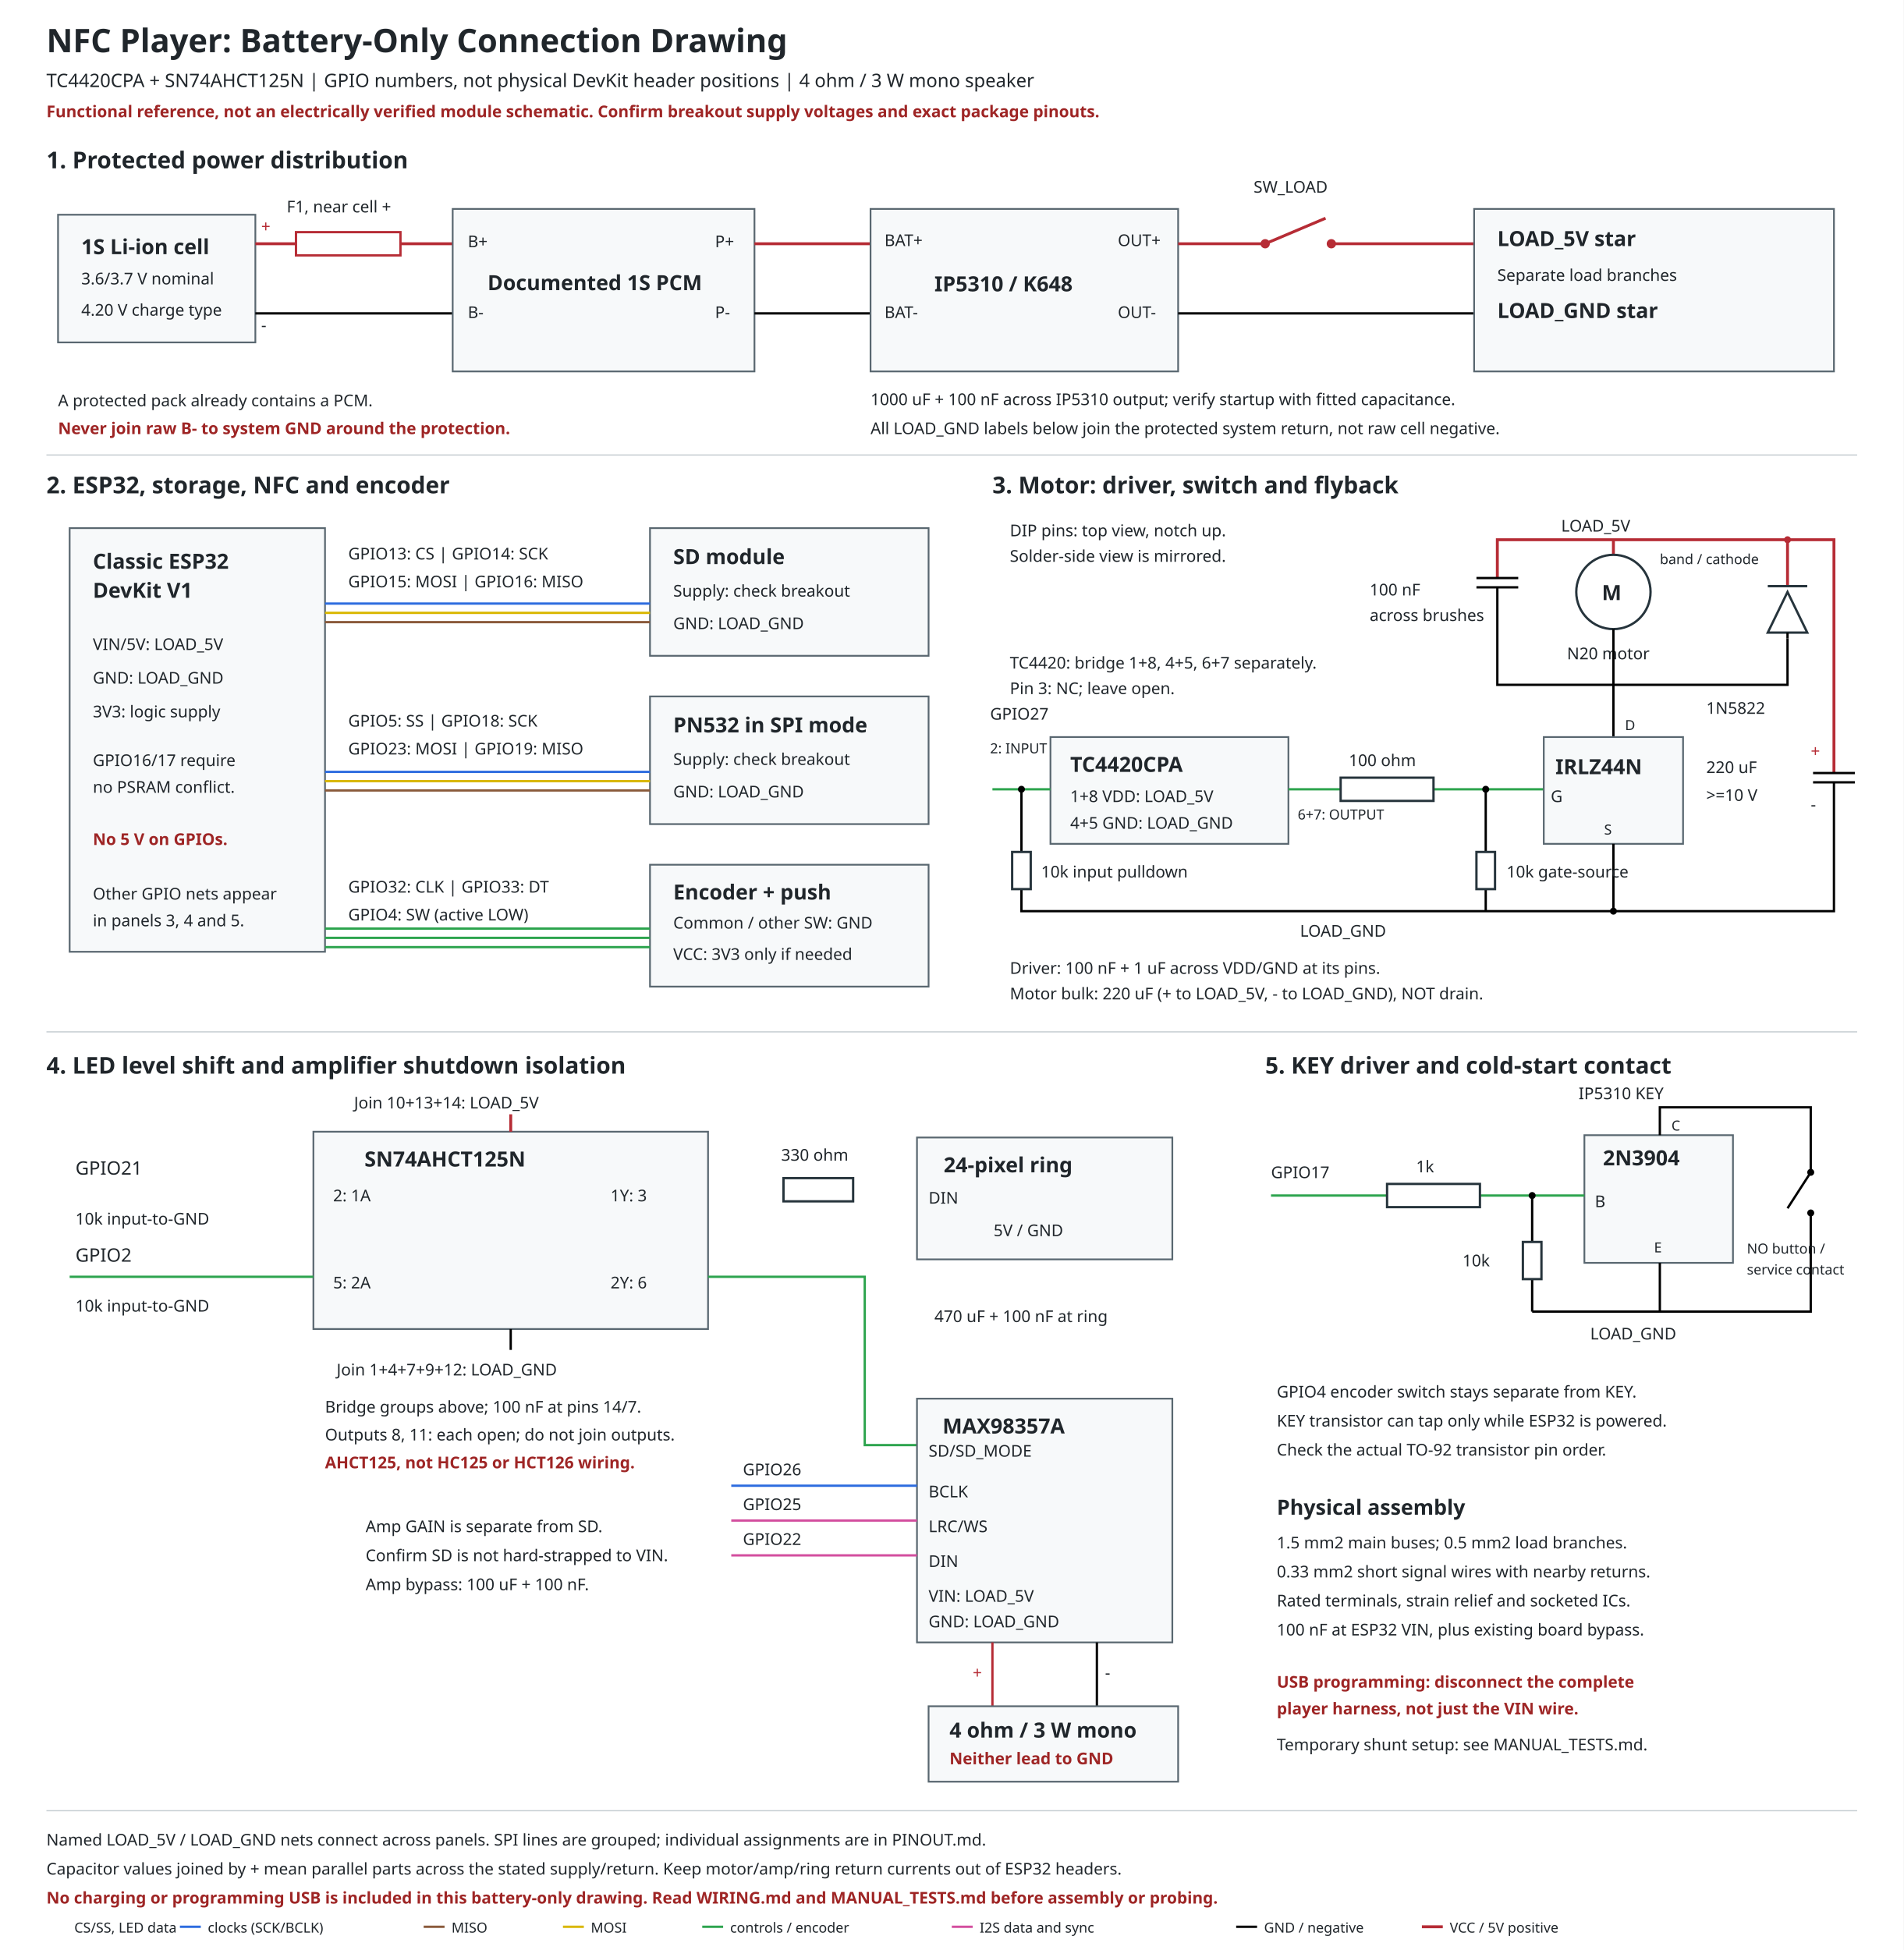
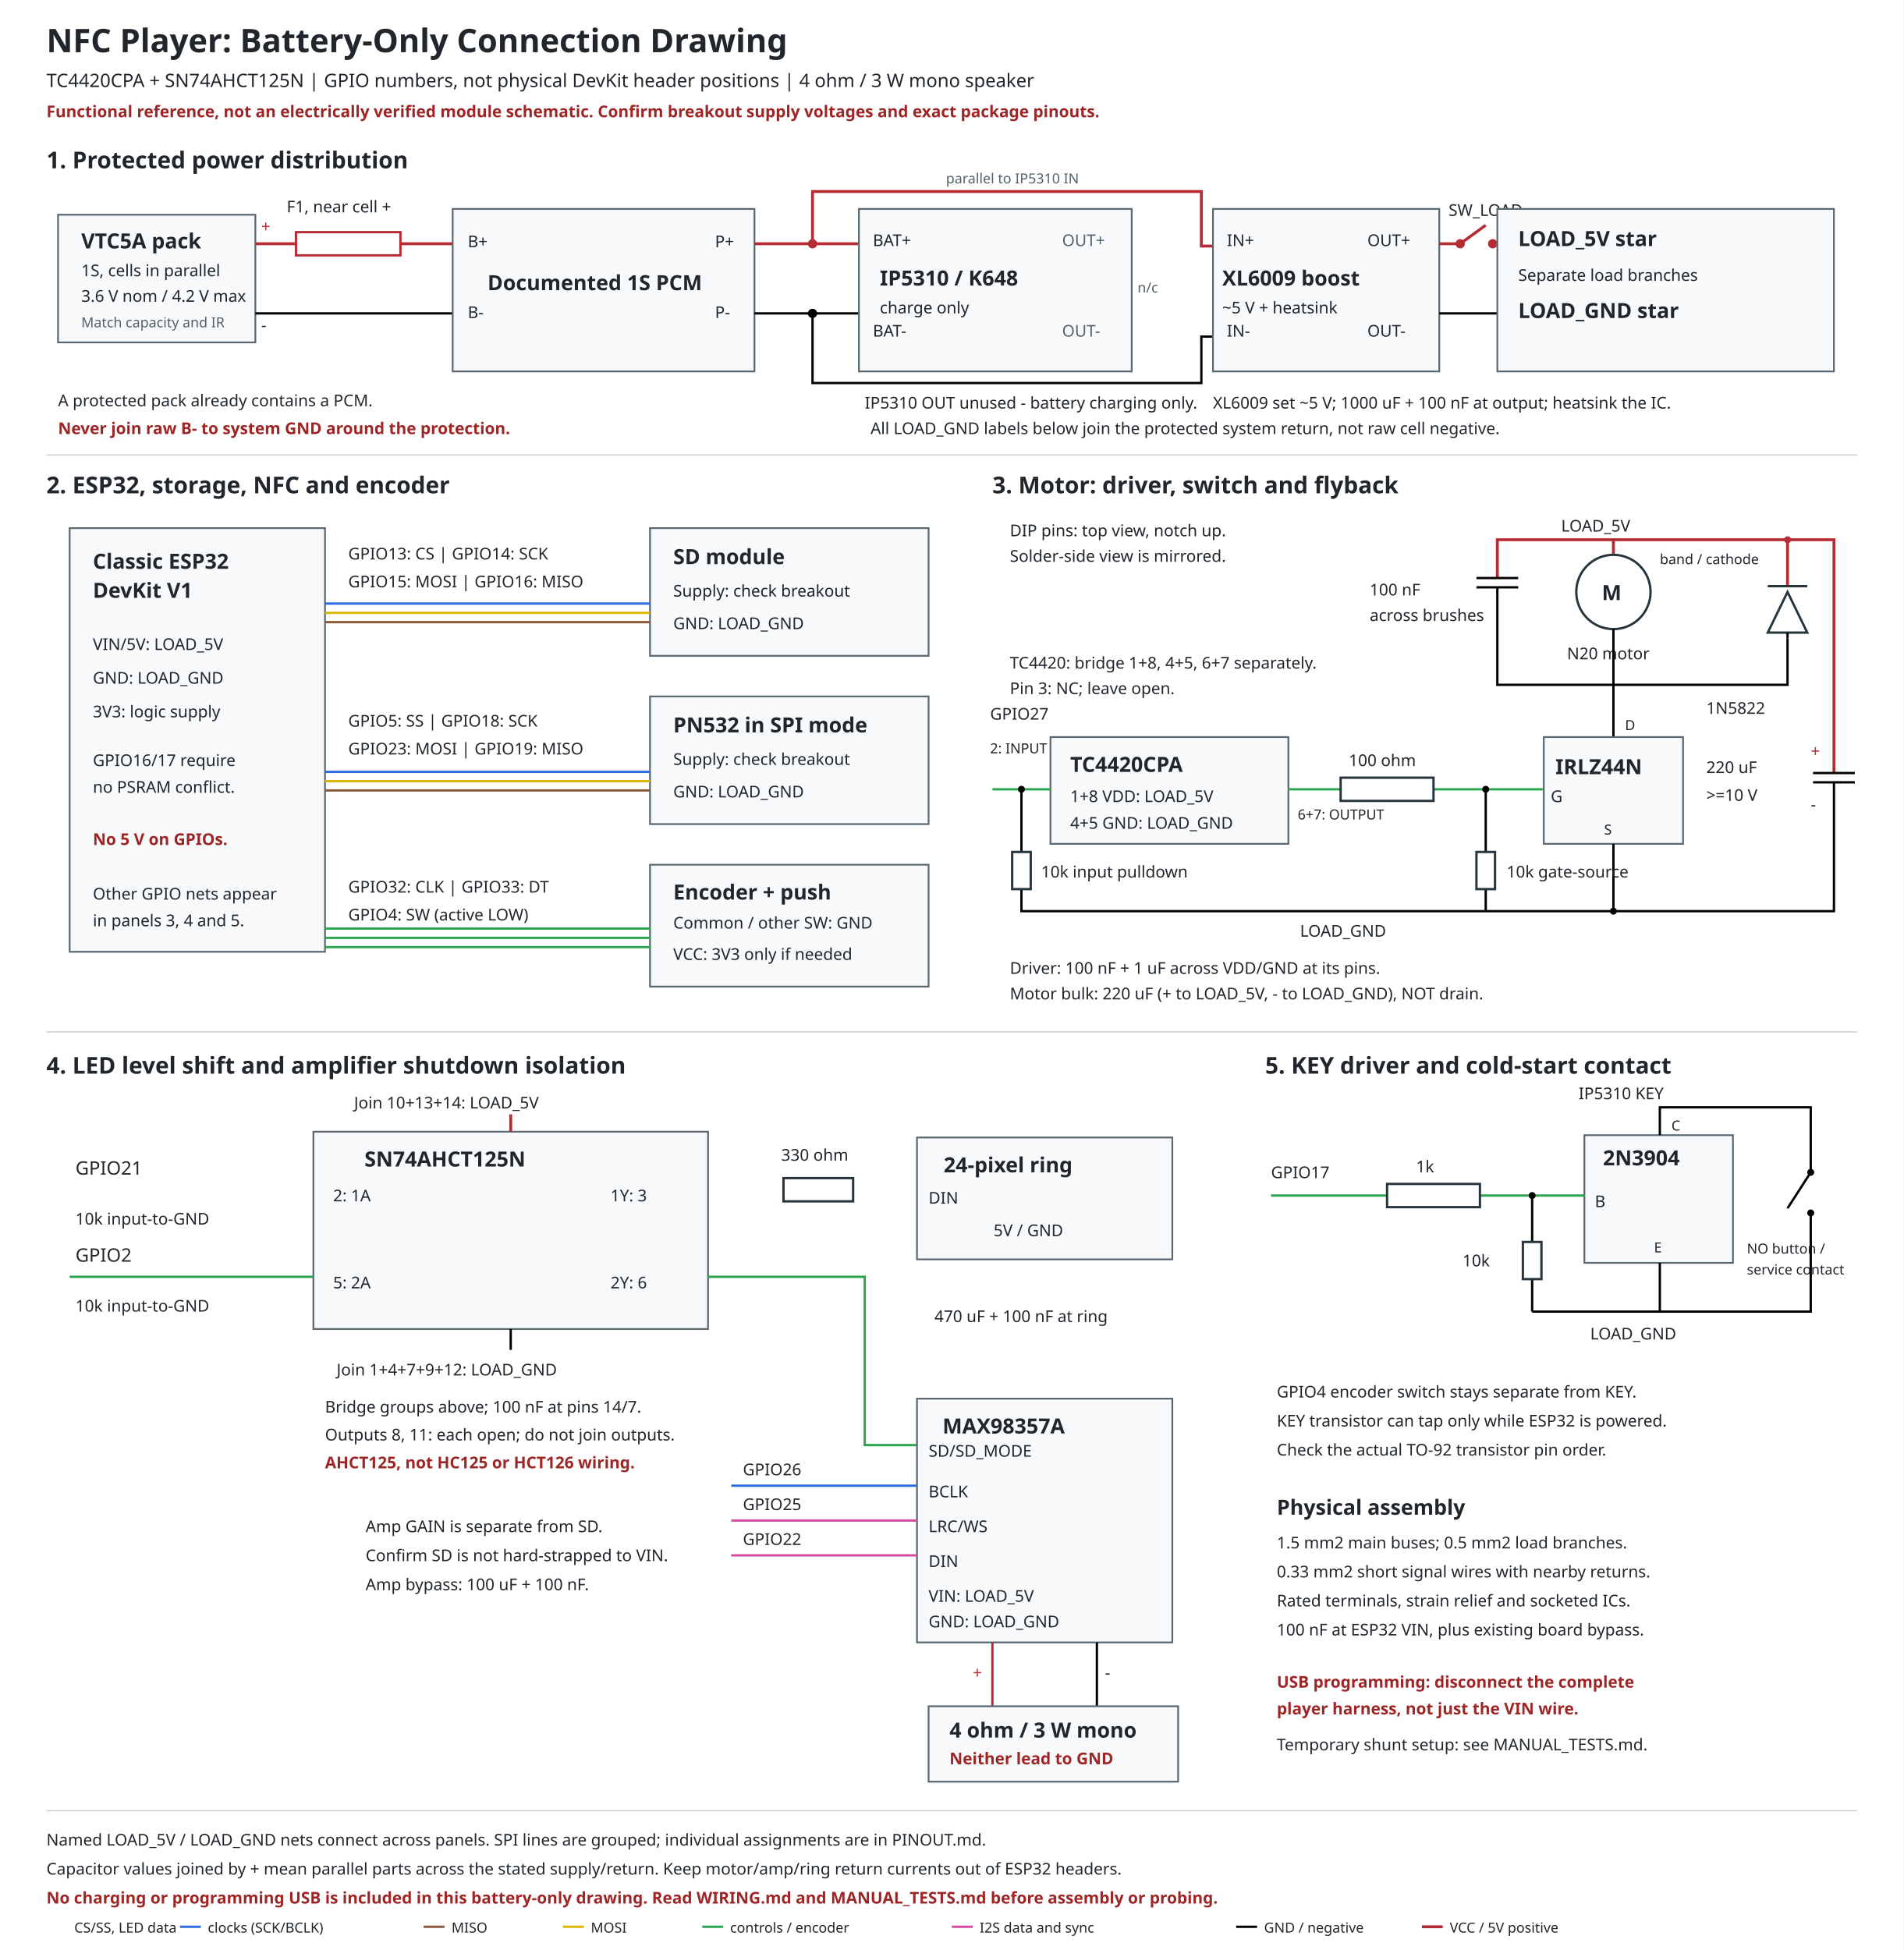
<svg xmlns="http://www.w3.org/2000/svg" width="1640" height="1680" viewBox="0 0 1640 1680" role="img" aria-labelledby="title desc">
  <defs>
    <style>
      text { font-family: "Segoe UI", sans-serif; font-size: 16px; fill: #20262b; letter-spacing: 0; }
      .title { font-size: 28px; font-weight: 700; }
      .heading { font-size: 20px; font-weight: 700; }
      .part { font-size: 18px; font-weight: 600; }
      .small { font-size: 14px; }
      .tiny { font-size: 12px; }
      .muted { fill: #53616a; }
      .warning { fill: #9e2525; font-weight: 600; }
      .positive { fill: #b62c35; }
      .box { fill: #f7f9fa; stroke: #596770; stroke-width: 1.5; }
      .wire { fill: none; stroke: #000000; stroke-width: 2; }
      .supply { fill: none; stroke: #b62c35; stroke-width: 2.5; }
      .speaker-positive { fill: none; stroke: #b62c35; stroke-width: 2; }
      .speaker-negative { fill: none; stroke: #000000; stroke-width: 2; }
      .signal { fill: none; stroke-width: 2; }
      .signal.white { stroke: #f8f9fb; filter: drop-shadow(0 0 1px rgba(38, 52, 60, 0.8)); }
      .signal.blue { stroke: #2d6cdf; }
      .signal.brown { stroke: #8a5a3b; }
      .signal.yellow { stroke: #d9b700; }
      .signal.green { stroke: #2da44e; }
      .signal.pink { stroke: #d34e9e; }
      .rule { stroke: #c5cdd1; stroke-width: 1; }
      .dot { fill: #000000; }
    </style>
  </defs>
  <rect width="1640" height="1680" fill="white" />
  <text x="40" y="45" class="title">NFC Player: Battery-Only Connection Drawing</text>
  <text x="40" y="75">TC4420CPA + SN74AHCT125N | GPIO numbers, not physical DevKit header positions | 4 ohm / 3 W mono speaker</text>
  <text x="40" y="101" class="small warning">Functional reference, not an electrically verified module schematic. Confirm breakout supply voltages and exact package pinouts.</text>
  <text x="40" y="145" class="heading">1. Protected power distribution</text>
  <rect x="50" y="185" width="170" height="110" class="box" />
-   <text x="70" y="219" class="part">1S Li-ion cell</text>
-   <text x="70" y="245" class="small">3.6/3.7 V nominal</text>
-   <text x="70" y="272" class="small">4.20 V charge type</text>
+   <text x="70" y="214" class="part">VTC5A pack</text>
+   <text x="70" y="238" class="small">1S, cells in parallel</text>
+   <text x="70" y="260" class="small">3.6 V nom / 4.2 V max</text>
+   <text x="70" y="282" class="tiny muted">Match capacity and IR</text>
  <text x="225" y="200" class="small positive">+</text>
  <text x="225" y="285" class="small">-</text>
  <path d="M220 210 H255 M345 210 H390" class="supply" />
  <rect x="255" y="200" width="90" height="20" fill="white" stroke="#b62c35" stroke-width="2" />
  <text x="247" y="183" class="small">F1, near cell +</text>
  <path d="M220 270 H390" class="wire" />
  <rect x="390" y="180" width="260" height="140" class="box" />
  <text x="420" y="250" class="part">Documented 1S PCM</text>
  <text x="403" y="213" class="small">B+</text>
  <text x="403" y="274" class="small">B-</text>
  <text x="616" y="213" class="small">P+</text>
  <text x="616" y="274" class="small">P-</text>
-   <path d="M650 210 H750" class="supply" />
-   <path d="M650 270 H750" class="wire" />
-   <rect x="750" y="180" width="265" height="140" class="box" />
-   <text x="805" y="251" class="part">IP5310 / K648</text>
-   <text x="762" y="212" class="small">BAT+</text>
-   <text x="762" y="274" class="small">BAT-</text>
-   <text x="963" y="212" class="small">OUT+</text>
-   <text x="963" y="274" class="small">OUT-</text>
-   <path d="M1015 210 H1090 M1090 210 L1142 188 M1147 210 H1270" class="supply" />
-   <circle cx="1090" cy="210" r="4" fill="#b62c35" />
-   <circle cx="1147" cy="210" r="4" fill="#b62c35" />
-   <text x="1080" y="166" class="small">SW_LOAD</text>
-   <path d="M1015 270 H1270" class="wire" />
-   <rect x="1270" y="180" width="310" height="140" class="box" />
-   <text x="1290" y="212" class="part">LOAD_5V star</text>
-   <text x="1290" y="242" class="small">Separate load branches</text>
-   <text x="1290" y="274" class="part">LOAD_GND star</text>
-   <text x="750" y="349" class="small">1000 uF + 100 nF across IP5310 output; verify startup with fitted capacitance.</text>
+   <path d="M650 210 H700" class="supply" />
+   <path d="M650 270 H700" class="wire" />
+   <circle cx="700" cy="210" r="4" fill="#b62c35" />
+   <circle cx="700" cy="270" r="4" class="dot" />
+   <path d="M700 210 H740" class="supply" />
+   <path d="M700 270 H740" class="wire" />
+   <rect x="740" y="180" width="235" height="140" class="box" />
+   <text x="758" y="246" class="part">IP5310 / K648</text>
+   <text x="758" y="270" class="small">charge only</text>
+   <text x="752" y="212" class="small">BAT+</text>
+   <text x="752" y="290" class="small">BAT-</text>
+   <text x="915" y="212" class="small muted">OUT+</text>
+   <text x="915" y="290" class="small muted">OUT-</text>
+   <text x="980" y="252" class="tiny muted">n/c</text>
+   <path d="M700 210 V165 H1035 V212 H1045" class="supply" />
+   <path d="M700 270 V330 H1035 V290 H1045" class="wire" />
+   <text x="815" y="158" class="tiny muted">parallel to IP5310 IN</text>
+   <rect x="1045" y="180" width="195" height="140" class="box" />
+   <text x="1053" y="246" class="part">XL6009 boost</text>
+   <text x="1053" y="270" class="small">~5 V + heatsink</text>
+   <text x="1057" y="212" class="small">IN+</text>
+   <text x="1057" y="290" class="small">IN-</text>
+   <text x="1178" y="212" class="small">OUT+</text>
+   <text x="1178" y="290" class="small">OUT-</text>
+   <path d="M1240 210 H1258 M1258 210 L1280 194 M1286 210 H1290" class="supply" />
+   <circle cx="1258" cy="210" r="4" fill="#b62c35" />
+   <circle cx="1286" cy="210" r="4" fill="#b62c35" />
+   <text x="1248" y="186" class="small">SW_LOAD</text>
+   <path d="M1240 270 H1290" class="wire" />
+   <rect x="1290" y="180" width="290" height="140" class="box" />
+   <text x="1308" y="212" class="part">LOAD_5V star</text>
+   <text x="1308" y="242" class="small">Separate load branches</text>
+   <text x="1308" y="274" class="part">LOAD_GND star</text>
+   <text x="745" y="352" class="small">IP5310 OUT unused - battery charging only.</text>
+   <text x="1045" y="352" class="small">XL6009 set ~5 V; 1000 uF + 100 nF at output; heatsink the IC.</text>
  <text x="50" y="350" class="small">A protected pack already contains a PCM.</text>
  <text x="50" y="374" class="small warning">Never join raw B- to system GND around the protection.</text>
  <text x="750" y="374" class="small">All LOAD_GND labels below join the protected system return, not raw cell negative.</text>
  <line x1="40" y1="392" x2="1600" y2="392" class="rule" />
  <text x="40" y="425" class="heading">2. ESP32, storage, NFC and encoder</text>
  <rect x="60" y="455" width="220" height="365" class="box" />
  <text x="80" y="490" class="part">Classic ESP32</text>
  <text x="80" y="515" class="part">DevKit V1</text>
  <text x="80" y="560" class="small">VIN/5V: LOAD_5V</text>
  <text x="80" y="589" class="small">GND: LOAD_GND</text>
  <text x="80" y="618" class="small">3V3: logic supply</text>
  <text x="80" y="660" class="small">GPIO16/17 require</text>
  <text x="80" y="683" class="small">no PSRAM conflict.</text>
  <text x="80" y="728" class="small warning">No 5 V on GPIOs.</text>
  <text x="80" y="775" class="small">Other GPIO nets appear</text>
  <text x="80" y="798" class="small">in panels 3, 4 and 5.</text>
  <rect x="560" y="455" width="240" height="110" class="box" />
  <text x="580" y="486" class="part">SD module</text>
  <text x="580" y="514" class="small">Supply: check breakout</text>
  <text x="580" y="542" class="small">GND: LOAD_GND</text>
  <path d="M280 512 H560" class="signal white" />
  <path d="M280 520 H560" class="signal blue" />
  <path d="M280 528 H560" class="signal yellow" />
  <path d="M280 536 H560" class="signal brown" />
  <text x="300" y="482" class="small">GPIO13: CS | GPIO14: SCK</text>
  <text x="300" y="506" class="small">GPIO15: MOSI | GPIO16: MISO</text>
  <rect x="560" y="600" width="240" height="110" class="box" />
  <text x="580" y="631" class="part">PN532 in SPI mode</text>
  <text x="580" y="659" class="small">Supply: check breakout</text>
  <text x="580" y="687" class="small">GND: LOAD_GND</text>
  <path d="M280 657 H560" class="signal white" />
  <path d="M280 665 H560" class="signal blue" />
  <path d="M280 673 H560" class="signal yellow" />
  <path d="M280 681 H560" class="signal brown" />
  <text x="300" y="626" class="small">GPIO5: SS | GPIO18: SCK</text>
  <text x="300" y="650" class="small">GPIO23: MOSI | GPIO19: MISO</text>
  <rect x="560" y="745" width="240" height="105" class="box" />
  <text x="580" y="775" class="part">Encoder + push</text>
  <text x="580" y="800" class="small">Common / other SW: GND</text>
  <text x="580" y="827" class="small">VCC: 3V3 only if needed</text>
  <path d="M280 800 H560 M280 808 H560 M280 816 H560" class="signal green" />
  <text x="300" y="769" class="small">GPIO32: CLK | GPIO33: DT</text>
  <text x="300" y="793" class="small">GPIO4: SW (active LOW)</text>
  <text x="855" y="425" class="heading">3. Motor: driver, switch and flyback</text>
  <text x="870" y="462" class="small">DIP pins: top view, notch up.</text>
  <text x="870" y="484" class="small">Solder-side view is mirrored.</text>
  <text x="870" y="576" class="small">TC4420: bridge 1+8, 4+5, 6+7 separately.</text>
  <text x="870" y="598" class="small">Pin 3: NC; leave open.</text>
  <text x="1345" y="458" class="small">LOAD_5V</text>
  <path d="M1390 465 V478 M1390 465 H1540 V505 M1390 465 H1290 V498" class="supply" />
  <circle cx="1390" cy="510" r="32" fill="white" stroke="#26343c" stroke-width="2" />
  <text x="1380" y="517" class="part">M</text>
  <text x="1350" y="568" class="small">N20 motor</text>
  <path d="M1390 542 V635 M1390 590 H1540 V550" class="wire" />
  <path d="M1523 505 H1557 M1540 510 L1523 545 H1557 Z" fill="white" stroke="#26343c" stroke-width="2" />
  <path d="M1540 545 V550" class="wire" />
  <text x="1430" y="486" class="tiny">band / cathode</text>
  <text x="1470" y="615" class="small">1N5822</text>
  <path d="M1272 498 H1308 M1272 506 H1308 M1290 506 V590 H1390" class="wire" />
  <text x="1180" y="513" class="small">100 nF</text>
  <text x="1180" y="535" class="small">across brushes</text>
  <g id="motor-bulk-capacitor">
    <path d="M1540 465 H1580 V666" class="supply" />
    <path d="M1562 666 H1598 M1562 674 H1598" class="wire" />
    <path d="M1580 674 V785 H1390" class="wire" />
    <circle cx="1540" cy="465" r="3" fill="#b62c35" />
    <circle cx="1390" cy="785" r="3" class="dot" />
    <text x="1560" y="652" class="small positive">+</text>
    <text x="1560" y="698" class="small">-</text>
    <text x="1470" y="666" class="small">220 uF</text>
    <text x="1470" y="690" class="small">&gt;=10 V</text>
  </g>
  <rect x="905" y="635" width="205" height="92" class="box" />
  <text x="922" y="665" class="part">TC4420CPA</text>
  <text x="922" y="691" class="small">1+8 VDD: LOAD_5V</text>
  <text x="922" y="714" class="small">4+5 GND: LOAD_GND</text>
  <path d="M855 680 H905 M1110 680 H1155 M1235 680 H1330" class="signal green" />
  <text x="853" y="620" class="small">GPIO27</text>
  <text x="853" y="649" class="tiny">2: INPUT</text>
  <text x="1118" y="706" class="tiny">6+7: OUTPUT</text>
  <rect x="1155" y="670" width="80" height="20" fill="white" stroke="#26343c" stroke-width="2" />
  <text x="1162" y="660" class="small">100 ohm</text>
  <rect x="1330" y="635" width="120" height="92" class="box" />
  <text x="1340" y="667" class="part">IRLZ44N</text>
  <text x="1336" y="691" class="small">G</text>
  <text x="1400" y="629" class="tiny">D</text>
  <text x="1382" y="719" class="tiny">S</text>
  <path d="M1390 727 V785 M880 680 V734 M880 766 V785 H1390 M1280 680 V734 M1280 766 V785" class="wire" />
  <rect x="872" y="734" width="16" height="32" fill="white" stroke="#26343c" stroke-width="2" />
  <rect x="1272" y="734" width="16" height="32" fill="white" stroke="#26343c" stroke-width="2" />
  <text x="897" y="756" class="small">10k input pulldown</text>
  <text x="1298" y="756" class="small">10k gate-source</text>
  <circle cx="880" cy="680" r="3" class="dot" />
  <circle cx="1280" cy="680" r="3" class="dot" />
  <text x="1120" y="807" class="small">LOAD_GND</text>
  <text x="870" y="839" class="small">Driver: 100 nF + 1 uF across VDD/GND at its pins.</text>
  <text x="870" y="861" class="small">Motor bulk: 220 uF (+ to LOAD_5V, - to LOAD_GND), NOT drain.</text>
  <line x1="40" y1="889" x2="1600" y2="889" class="rule" />
  <text x="40" y="925" class="heading">4. LED level shift and amplifier shutdown isolation</text>
  <rect x="270" y="975" width="340" height="170" class="box" />
  <text x="314" y="1005" class="part">SN74AHCT125N</text>
  <text x="287" y="1035" class="small">2: 1A</text>
  <text x="526" y="1035" class="small">1Y: 3</text>
  <text x="287" y="1110" class="small">5: 2A</text>
  <text x="526" y="1110" class="small">2Y: 6</text>
  <path d="M60 1025 H270 M610 1025 H675 M735 1025 H790" class="signal white" />
  <path d="M60 1100 H270 M610 1100 H745 V1245 H790" class="signal green" />
  <text x="65" y="1012">GPIO21</text>
  <text x="65" y="1055" class="small">10k input-to-GND</text>
  <text x="65" y="1087">GPIO2</text>
  <text x="65" y="1130" class="small">10k input-to-GND</text>
  <rect x="675" y="1015" width="60" height="20" fill="white" stroke="#26343c" stroke-width="2" />
  <text x="673" y="1000" class="small">330 ohm</text>
  <text x="305" y="955" class="small">Join 10+13+14: LOAD_5V</text>
  <path d="M440 960 V975" class="supply" />
  <path d="M440 1145 V1163" class="wire" />
  <text x="290" y="1185" class="small">Join 1+4+7+9+12: LOAD_GND</text>
  <text x="280" y="1217" class="small">Bridge groups above; 100 nF at pins 14/7.</text>
  <text x="280" y="1241" class="small">Outputs 8, 11: each open; do not join outputs.</text>
  <text x="280" y="1265" class="small warning">AHCT125, not HC125 or HCT126 wiring.</text>
  <rect x="790" y="980" width="220" height="105" class="box" />
  <text x="813" y="1010" class="part">24-pixel ring</text>
  <text x="800" y="1037" class="small">DIN</text>
  <text x="856" y="1065" class="small">5V / GND</text>
  <text x="805" y="1139" class="small">470 uF + 100 nF at ring</text>
  <rect x="790" y="1205" width="220" height="210" class="box" />
  <text x="812" y="1235" class="part">MAX98357A</text>
  <text x="800" y="1255" class="small">SD/SD_MODE</text>
  <text x="800" y="1290" class="small">BCLK</text>
  <text x="800" y="1320" class="small">LRC/WS</text>
  <text x="800" y="1350" class="small">DIN</text>
  <text x="800" y="1380" class="small">VIN: LOAD_5V</text>
  <text x="800" y="1402" class="small">GND: LOAD_GND</text>
  <path d="M630 1280 H790" class="signal blue" />
  <path d="M630 1310 H790 M630 1340 H790" class="signal pink" />
  <text x="640" y="1271" class="small">GPIO26</text>
  <text x="640" y="1301" class="small">GPIO25</text>
  <text x="640" y="1331" class="small">GPIO22</text>
  <text x="315" y="1320" class="small">Amp GAIN is separate from SD.</text>
  <text x="315" y="1345" class="small">Confirm SD is not hard-strapped to VIN.</text>
  <text x="315" y="1370" class="small">Amp bypass: 100 uF + 100 nF.</text>
  <path d="M855 1415 V1470" class="speaker-positive" />
  <path d="M945 1415 V1470" class="speaker-negative" />
  <text x="838" y="1446" class="small positive">+</text>
  <text x="952" y="1446" class="small">-</text>
  <rect x="800" y="1470" width="215" height="65" class="box" />
  <text x="818" y="1497" class="part">4 ohm / 3 W mono</text>
  <text x="818" y="1520" class="small warning">Neither lead to GND</text>
  <text x="1090" y="925" class="heading">5. KEY driver and cold-start contact</text>
  <rect x="1365" y="978" width="128" height="110" class="box" />
  <text x="1381" y="1004" class="part">2N3904</text>
  <text x="1374" y="1040" class="small">B</text>
  <text x="1440" y="974" class="tiny">C</text>
  <text x="1425" y="1079" class="tiny">E</text>
  <path d="M1095 1030 H1195 M1275 1030 H1365" class="signal green" />
  <rect x="1195" y="1020" width="80" height="20" fill="white" stroke="#26343c" stroke-width="2" />
  <text x="1095" y="1015" class="small">GPIO17</text>
  <text x="1220" y="1010" class="small">1k</text>
  <path d="M1430 978 V954 H1560 V1010 M1560 1045 V1130 H1320 M1430 1088 V1130 M1320 1030 V1070 M1320 1102 V1130" class="wire" />
  <text x="1360" y="947" class="small">IP5310 KEY</text>
  <rect x="1312" y="1070" width="16" height="32" fill="white" stroke="#26343c" stroke-width="2" />
  <text x="1260" y="1091" class="small">10k</text>
  <circle cx="1320" cy="1030" r="3" class="dot" />
  <path d="M1560 1010 L1540 1041" class="wire" />
  <circle cx="1560" cy="1010" r="3" class="dot" />
  <circle cx="1560" cy="1045" r="3" class="dot" />
  <text x="1505" y="1080" class="tiny">NO button /</text>
  <text x="1505" y="1098" class="tiny">service contact</text>
  <text x="1370" y="1154" class="small">LOAD_GND</text>
  <text x="1100" y="1204" class="small">GPIO4 encoder switch stays separate from KEY.</text>
  <text x="1100" y="1229" class="small">KEY transistor can tap only while ESP32 is powered.</text>
  <text x="1100" y="1254" class="small">Check the actual TO-92 transistor pin order.</text>
  <text x="1100" y="1305" class="part">Physical assembly</text>
  <text x="1100" y="1334" class="small">1.5 mm2 main buses; 0.5 mm2 load branches.</text>
  <text x="1100" y="1359" class="small">0.33 mm2 short signal wires with nearby returns.</text>
  <text x="1100" y="1384" class="small">Rated terminals, strain relief and socketed ICs.</text>
  <text x="1100" y="1409" class="small">100 nF at ESP32 VIN, plus existing board bypass.</text>
  <text x="1100" y="1454" class="small warning">USB programming: disconnect the complete</text>
  <text x="1100" y="1477" class="small warning">player harness, not just the VIN wire.</text>
  <text x="1100" y="1508" class="small">Temporary shunt setup: see MANUAL_TESTS.md.</text>
  <line x1="40" y1="1560" x2="1600" y2="1560" class="rule" />
  <text x="40" y="1590" class="small">Named LOAD_5V / LOAD_GND nets connect across panels. SPI lines are grouped; individual assignments are in PINOUT.md.</text>
  <text x="40" y="1615" class="small">Capacitor values joined by + mean parallel parts across the stated supply/return. Keep motor/amp/ring return currents out of ESP32 headers.</text>
  <text x="40" y="1640" class="small warning">No charging or programming USB is included in this battery-only drawing. Read WIRING.md and MANUAL_TESTS.md before assembly or probing.</text>
  <g aria-label="Signal and power wire color key">
    <path d="M40 1660 H58" class="signal white" />
    <text x="64" y="1665" class="tiny">CS/SS, LED data</text>
    <path d="M155 1660 H173" class="signal blue" />
    <text x="179" y="1665" class="tiny">clocks (SCK/BCLK)</text>
    <path d="M365 1660 H383" class="signal brown" />
    <text x="389" y="1665" class="tiny">MISO</text>
    <path d="M485 1660 H503" class="signal yellow" />
    <text x="509" y="1665" class="tiny">MOSI</text>
    <path d="M605 1660 H623" class="signal green" />
    <text x="629" y="1665" class="tiny">controls / encoder</text>
    <path d="M820 1660 H838" class="signal pink" />
    <text x="844" y="1665" class="tiny">I2S data and sync</text>
    <path d="M1065 1660 H1083" class="wire" />
    <text x="1089" y="1665" class="tiny">GND / negative</text>
    <path d="M1225 1660 H1243" class="supply" />
    <text x="1249" y="1665" class="tiny">VCC / 5V positive</text>
  </g>
</svg>
